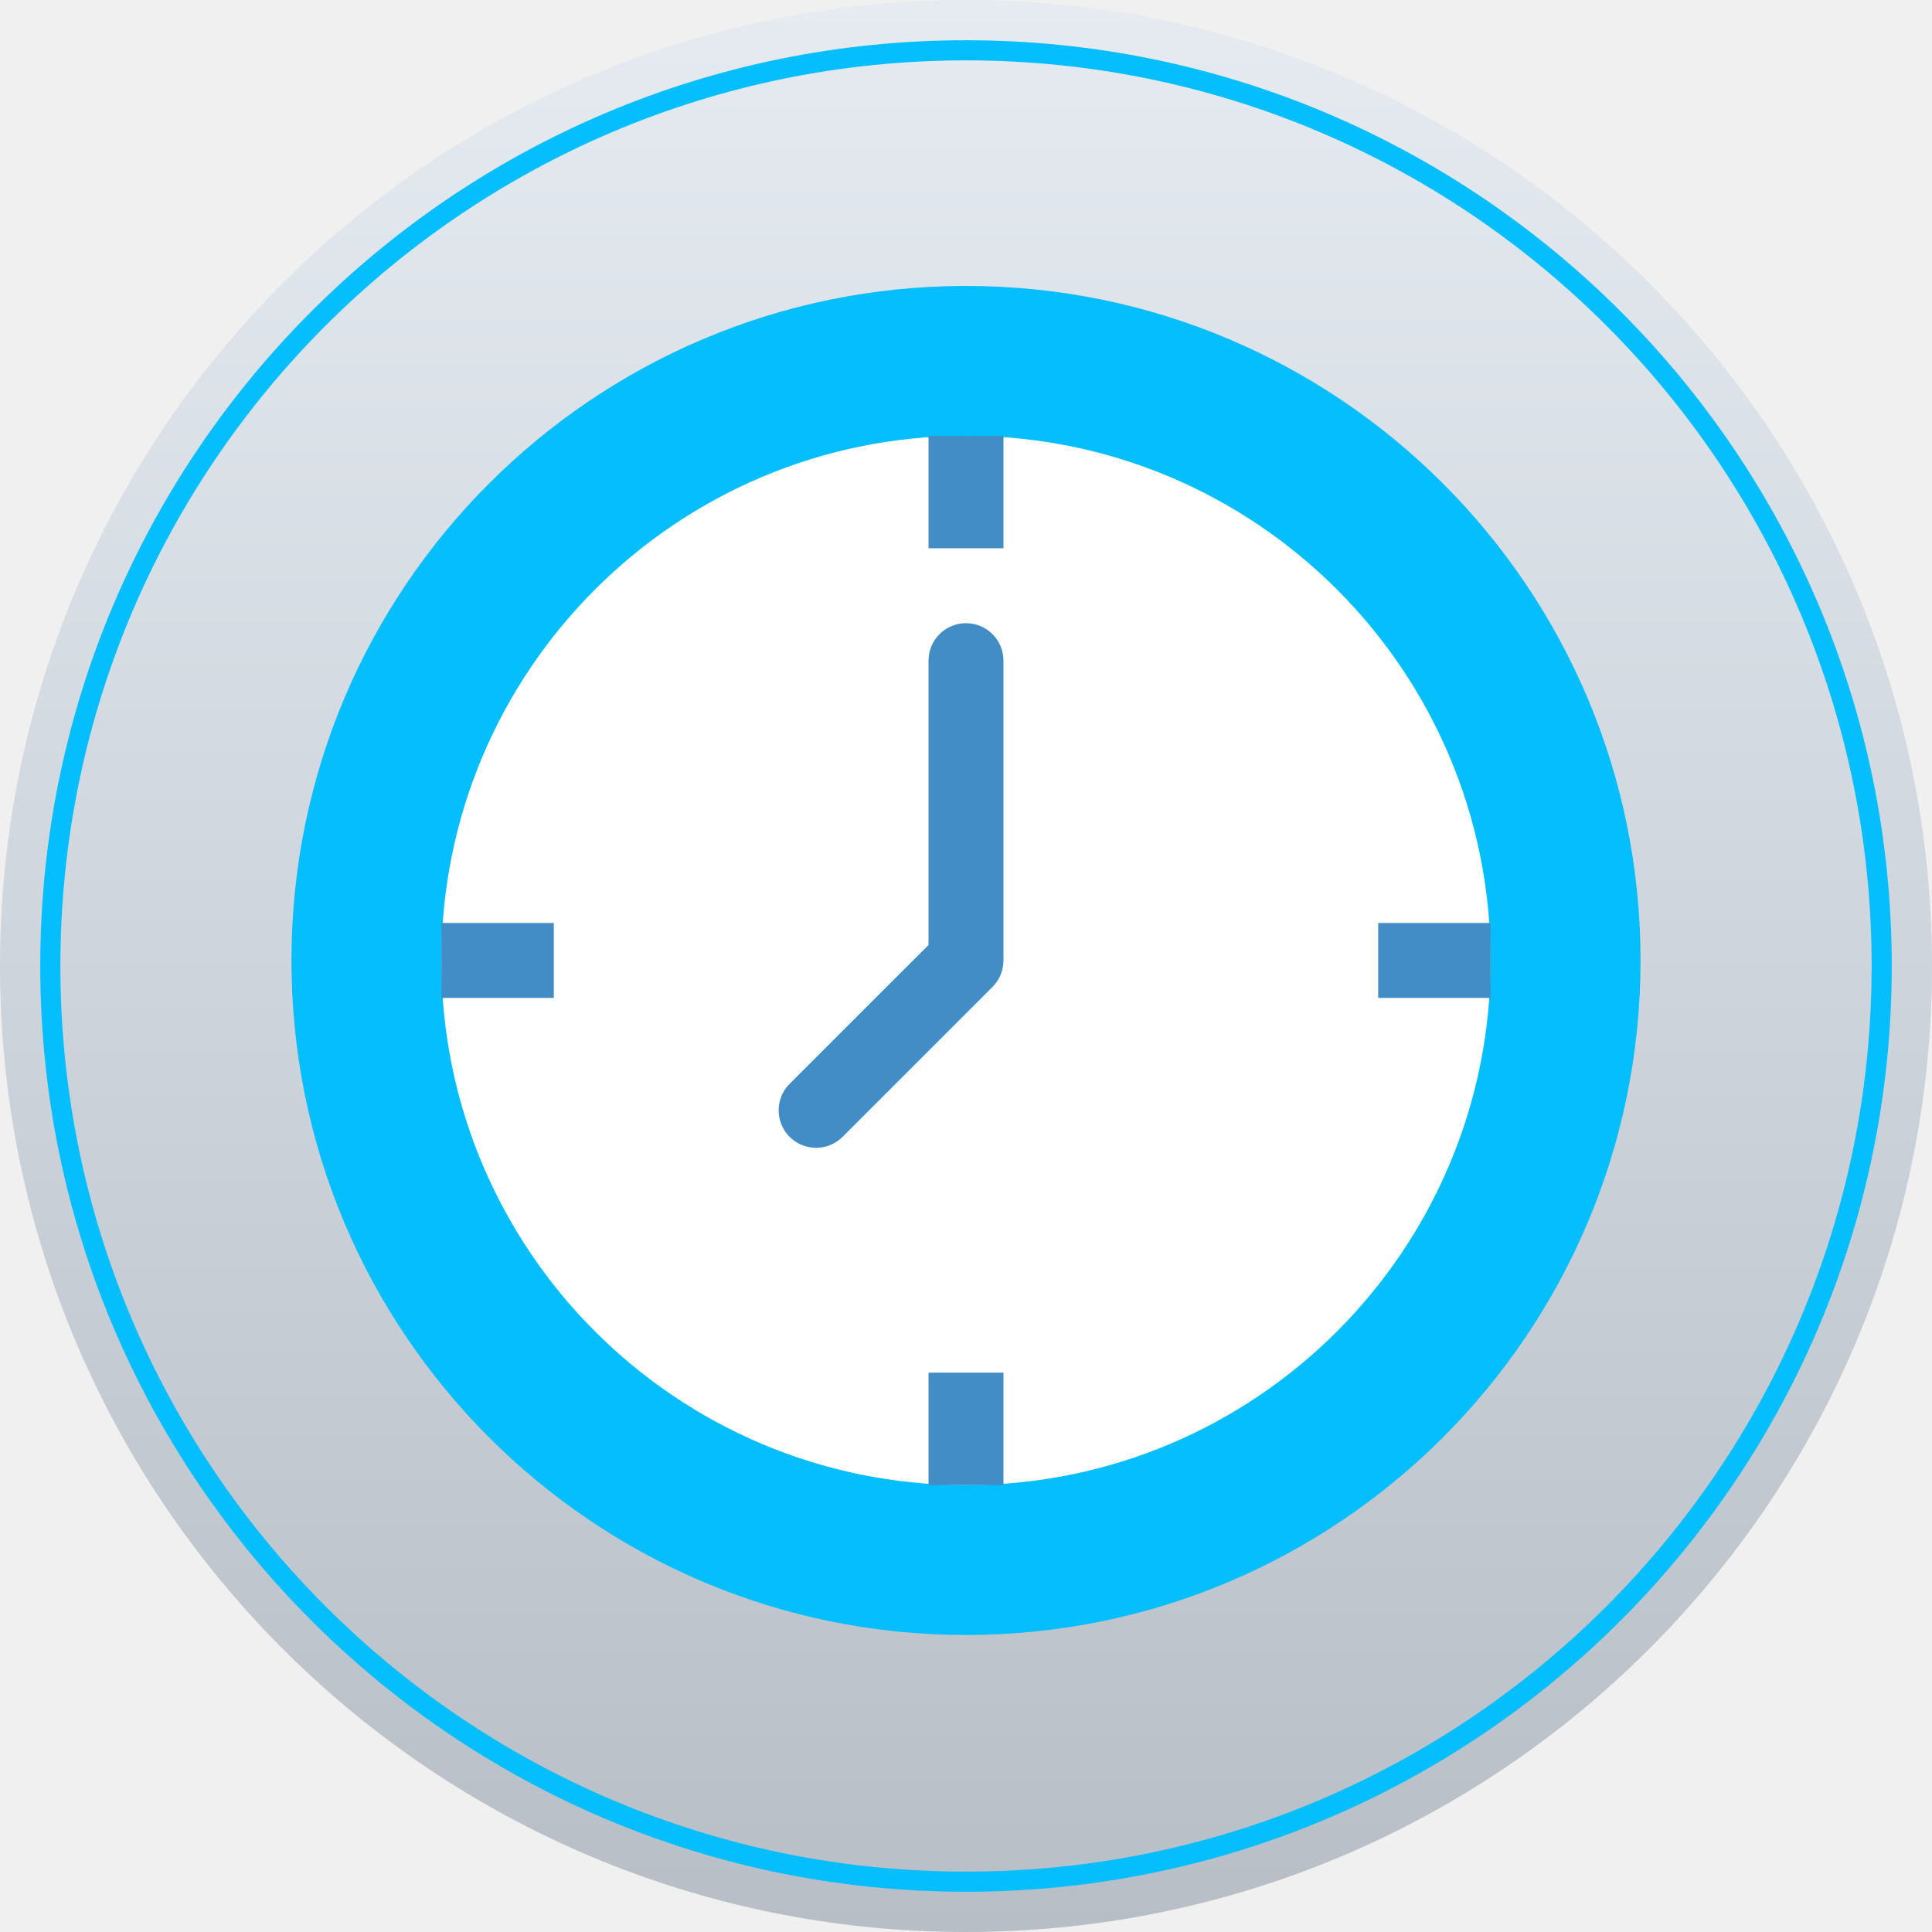
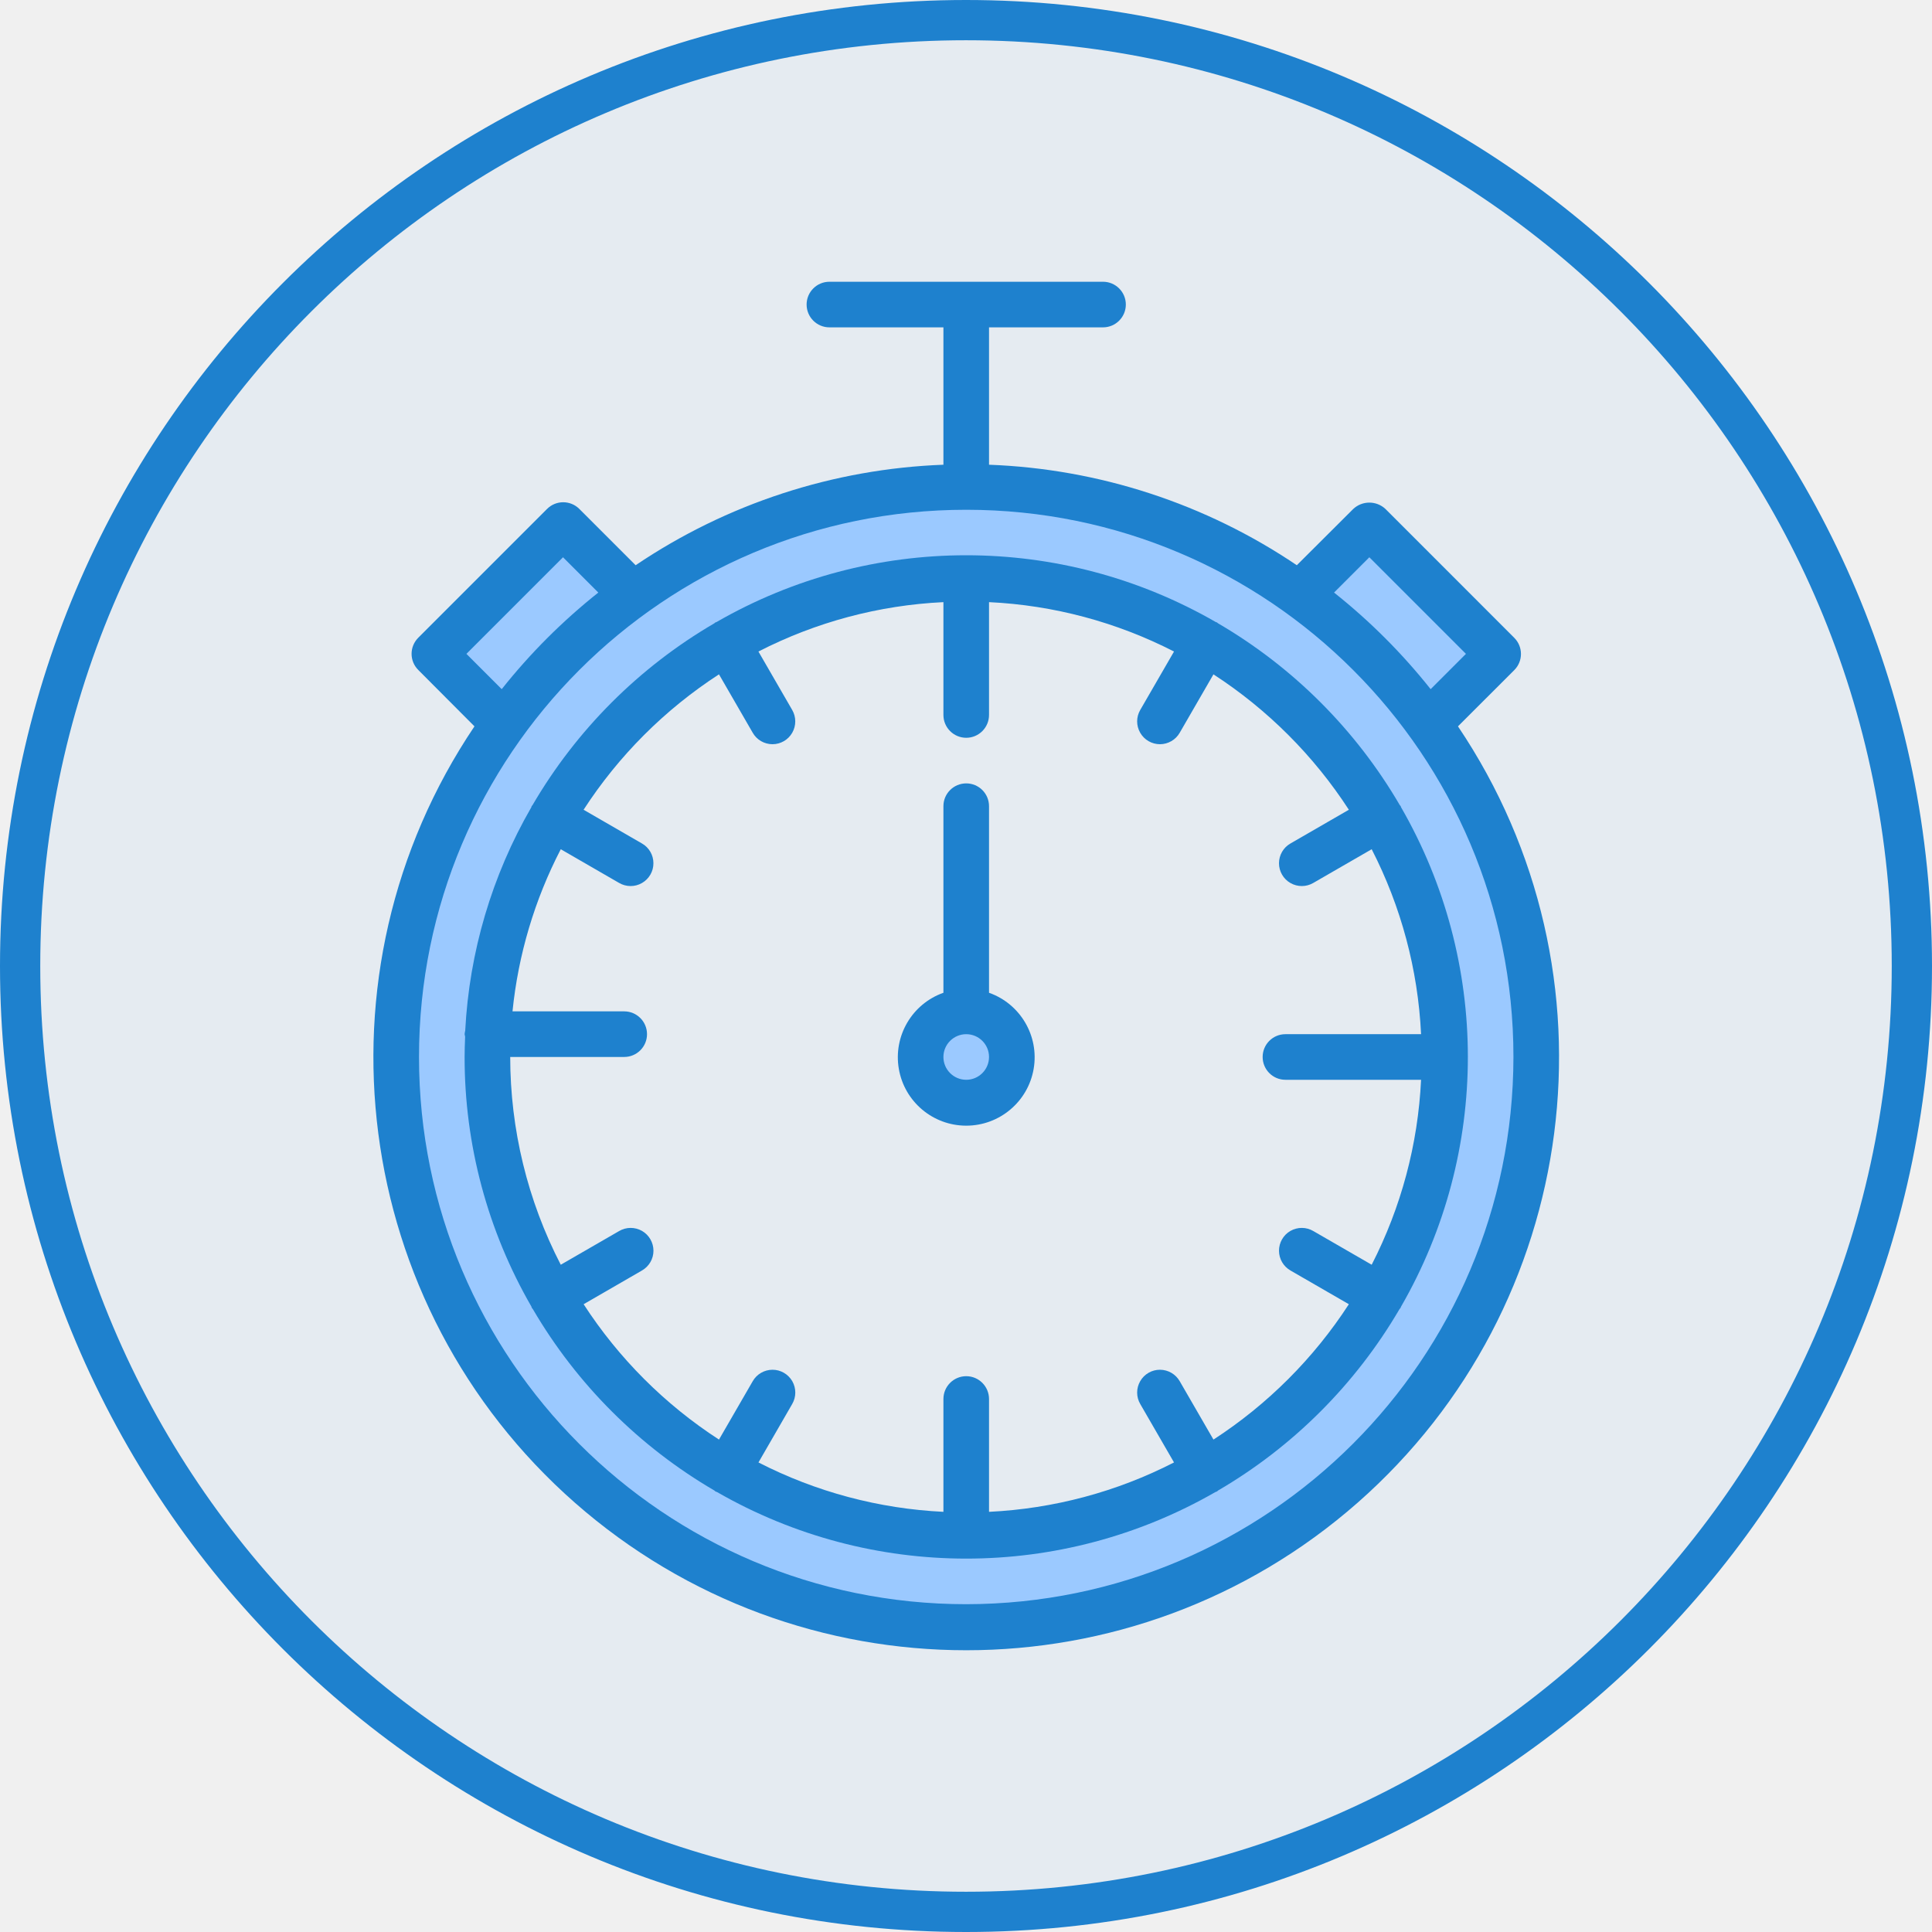
<svg xmlns="http://www.w3.org/2000/svg" width="48" height="48" viewBox="0 0 48 48" fill="none">
-   <circle cx="24" cy="24" r="24" fill="url(#paint0_linear)" />
-   <circle cx="24" cy="24" r="22.75" stroke="#04BEFE" stroke-width="0.5" />
-   <path d="M40.759 23.862C40.759 33.117 33.255 40.621 24 40.621C14.745 40.621 7.241 33.117 7.241 23.862C7.241 14.607 14.745 7.104 24 7.104C33.255 7.104 40.759 14.607 40.759 23.862Z" fill="#04BEFE" />
-   <path d="M37.034 23.862C37.034 31.061 31.199 36.897 24 36.897C16.801 36.897 10.966 31.061 10.966 23.862C10.966 16.663 16.801 10.828 24 10.828C31.199 10.828 37.034 16.663 37.034 23.862Z" fill="white" />
-   <path d="M20.276 28.517C19.899 28.517 19.56 28.29 19.416 27.942C19.272 27.595 19.352 27.194 19.617 26.928L23.069 23.477V16.414C23.069 15.899 23.486 15.483 24 15.483C24.514 15.483 24.931 15.899 24.931 16.414V23.862C24.931 24.109 24.833 24.346 24.658 24.52L20.934 28.244C20.759 28.419 20.523 28.517 20.276 28.517Z" fill="#428DC5" />
-   <path d="M23.069 34.103H24.931V36.897H23.069V34.103Z" fill="#428DC5" />
-   <path d="M34.241 22.931H37.034V24.793H34.241V22.931Z" fill="#428DC5" />
-   <path d="M10.966 22.931H13.759V24.793H10.966V22.931Z" fill="#428DC5" />
-   <path d="M23.069 10.828H24.931V13.621H23.069V10.828Z" fill="#428DC5" />
+   <path d="M47.5 24C47.5 36.979 36.979 47.5 24 47.5C11.021 47.5 0.5 36.979 0.5 24C0.5 11.021 11.021 0.5 24 0.5C36.979 0.5 47.5 11.021 47.5 24Z" fill="#E5EBF1" stroke="#1E81CE" />
+   <g clip-path="url(#clip0)">
+     <path d="M15.722 14.777L13.99 13.044L10.789 16.245L12.522 17.977C13.411 16.746 14.492 15.666 15.722 14.777Z" fill="#9BC9FF" />
+     <path d="M35.489 17.977L37.221 16.245L34.021 13.044L32.289 14.777C33.52 15.666 34.6 16.746 35.489 17.977V17.977Z" fill="#9BC9FF" />
+     <path d="M24.006 40.422C29.322 40.423 34.192 37.446 36.614 32.713C39.035 27.979 38.601 22.288 35.489 17.977C34.6 16.746 33.52 15.666 32.289 14.777C27.344 11.206 20.667 11.206 15.722 14.777C14.492 15.666 13.411 16.746 12.522 17.977C9.41 22.288 8.976 27.979 11.398 32.713C13.819 37.446 18.689 40.423 24.006 40.422V40.422ZM13.711 20.317L13.703 20.312L13.711 20.317C14.756 18.511 16.256 17.011 18.062 15.966L18.057 15.958L18.062 15.966C21.737 13.83 26.274 13.83 29.949 15.966L29.953 15.958L29.949 15.966C31.755 17.011 33.255 18.511 34.3 20.317L34.308 20.312L34.3 20.317C36.435 23.991 36.435 28.529 34.3 32.204L34.308 32.208L34.3 32.204C33.255 34.009 31.755 35.51 29.949 36.555L29.953 36.563L29.949 36.555C26.274 38.69 21.737 38.69 18.062 36.555L18.057 36.563L18.062 36.555C16.256 35.51 14.756 34.009 13.711 32.204L13.703 32.208L13.711 32.204C12.662 30.399 12.109 28.348 12.109 26.26C12.109 26.069 12.129 25.883 12.138 25.694C12.224 23.801 12.763 21.957 13.711 20.317Z" fill="#9BC9FF" />
+     <path d="M25.138 26.26C25.138 26.886 24.631 27.393 24.005 27.393C23.38 27.393 22.872 26.886 22.872 26.26C22.872 25.635 23.38 25.127 24.005 25.127C24.631 25.127 25.138 25.635 25.138 26.26Z" fill="#9BC9FF" />
+     <path d="M36.223 18.046L37.622 16.648C37.843 16.427 37.843 16.068 37.622 15.847L34.422 12.646C34.197 12.434 33.845 12.434 33.62 12.646L32.219 14.043C29.954 12.513 27.304 11.648 24.572 11.546V8.133H27.404C27.717 8.133 27.971 7.879 27.971 7.566C27.971 7.254 27.717 7 27.404 7H20.607C20.294 7 20.04 7.254 20.04 7.566C20.04 7.879 20.294 8.133 20.607 8.133H23.439V11.546C20.707 11.648 18.058 12.513 15.792 14.043L14.393 12.644C14.172 12.423 13.813 12.423 13.592 12.644L10.392 15.844C10.17 16.066 10.17 16.424 10.392 16.645L11.788 18.046C7.653 24.188 8.721 32.445 14.282 37.334C19.843 42.222 28.168 42.222 33.73 37.334C39.291 32.445 40.358 24.188 36.223 18.046V18.046ZM34.021 13.845L36.421 16.245L35.544 17.122C34.838 16.233 34.033 15.428 33.144 14.722L34.021 13.845ZM11.588 16.245L13.988 13.845L14.865 14.722C13.976 15.428 13.171 16.233 12.465 17.122L11.588 16.245ZM24.006 39.856C16.497 39.856 10.41 33.769 10.41 26.26C10.41 18.752 16.497 12.665 24.006 12.665C31.514 12.665 37.601 18.752 37.601 26.26C37.593 33.765 31.511 39.847 24.006 39.856Z" fill="#1E81CE" />
+     <path d="M34.809 32.462C37.022 28.623 37.022 23.895 34.809 20.056C34.804 20.047 34.804 20.037 34.799 20.027C34.794 20.017 34.784 20.013 34.778 20.004C33.687 18.133 32.131 16.577 30.26 15.485C30.251 15.48 30.246 15.471 30.237 15.465C30.228 15.459 30.217 15.46 30.207 15.455C26.369 13.242 21.641 13.242 17.801 15.455C17.792 15.46 17.782 15.46 17.772 15.465C17.762 15.47 17.758 15.48 17.749 15.485C15.878 16.576 14.322 18.133 13.23 20.004C13.225 20.013 13.216 20.018 13.21 20.027C13.204 20.036 13.205 20.047 13.201 20.056C12.222 21.751 11.659 23.653 11.558 25.608C11.55 25.636 11.546 25.665 11.543 25.694C11.546 25.715 11.55 25.736 11.556 25.757C11.549 25.924 11.543 26.092 11.543 26.26C11.541 28.438 12.114 30.577 13.203 32.462C13.207 32.472 13.207 32.482 13.213 32.492C13.217 32.501 13.232 32.515 13.24 32.527C14.331 34.392 15.885 35.944 17.751 37.033C17.76 37.039 17.765 37.048 17.774 37.054C17.783 37.059 17.803 37.064 17.817 37.071C21.649 39.274 26.362 39.274 30.194 37.071C30.208 37.064 30.223 37.061 30.237 37.054C30.251 37.046 30.251 37.039 30.26 37.033C32.126 35.944 33.678 34.392 34.769 32.527C34.777 32.515 34.789 32.505 34.797 32.492C34.804 32.478 34.804 32.472 34.809 32.462V32.462ZM30.148 35.766L29.311 34.318C29.211 34.141 29.023 34.032 28.82 34.031C28.617 34.03 28.429 34.139 28.328 34.315C28.226 34.492 28.227 34.709 28.33 34.884L29.168 36.334C27.741 37.066 26.174 37.484 24.572 37.561V34.758C24.572 34.445 24.318 34.191 24.006 34.191C23.693 34.191 23.439 34.445 23.439 34.758V37.561C21.837 37.484 20.271 37.066 18.844 36.334L19.681 34.884C19.784 34.709 19.785 34.492 19.684 34.315C19.582 34.139 19.394 34.03 19.191 34.031C18.988 34.032 18.8 34.141 18.7 34.318L17.863 35.766C16.518 34.894 15.372 33.748 14.5 32.403L15.948 31.566C16.125 31.465 16.235 31.278 16.235 31.075C16.235 30.872 16.127 30.683 15.951 30.582C15.774 30.481 15.557 30.482 15.382 30.585L13.932 31.422C13.107 29.827 12.677 28.057 12.676 26.26H15.508C15.821 26.26 16.075 26.007 16.075 25.694C16.075 25.381 15.821 25.127 15.508 25.127H12.733C12.875 23.721 13.282 22.354 13.932 21.099L15.381 21.936C15.557 22.039 15.774 22.04 15.95 21.938C16.126 21.837 16.235 21.649 16.234 21.446C16.234 21.242 16.125 21.055 15.948 20.955L14.499 20.118C15.371 18.773 16.517 17.627 17.863 16.754L18.7 18.203C18.8 18.38 18.987 18.489 19.191 18.49C19.394 18.49 19.582 18.382 19.683 18.205C19.784 18.029 19.783 17.812 19.681 17.637L18.843 16.187C20.27 15.455 21.837 15.036 23.439 14.96V17.763C23.439 18.076 23.693 18.33 24.006 18.33C24.318 18.33 24.572 18.076 24.572 17.763V14.96C26.174 15.036 27.741 15.455 29.168 16.187L28.33 17.637C28.227 17.812 28.226 18.029 28.328 18.205C28.429 18.382 28.617 18.49 28.82 18.49C29.023 18.489 29.211 18.38 29.311 18.203L30.148 16.754C31.493 17.627 32.639 18.773 33.512 20.118L32.063 20.955C31.886 21.055 31.777 21.242 31.776 21.446C31.776 21.649 31.884 21.837 32.06 21.938C32.237 22.04 32.454 22.039 32.629 21.936L34.079 21.099C34.811 22.525 35.23 24.092 35.306 25.694H31.936C31.623 25.694 31.37 25.948 31.37 26.26C31.37 26.573 31.623 26.827 31.936 26.827H35.306C35.23 28.429 34.811 29.996 34.079 31.422L32.629 30.585C32.454 30.482 32.237 30.481 32.06 30.582C31.884 30.683 31.776 30.872 31.776 31.075C31.777 31.278 31.886 31.465 32.063 31.566L33.512 32.403C32.639 33.748 31.493 34.894 30.148 35.766Z" fill="#1E81CE" />
+     <path d="M24.572 24.665V20.029C24.572 19.716 24.318 19.463 24.006 19.463C23.693 19.463 23.439 19.716 23.439 20.029V24.665C22.659 24.941 22.191 25.739 22.331 26.555C22.471 27.371 23.178 27.967 24.006 27.967C24.833 27.967 25.541 27.371 25.681 26.555C25.821 25.739 25.352 24.941 24.572 24.665ZM24.006 26.827C23.693 26.827 23.439 26.573 23.439 26.26C23.439 25.948 23.693 25.694 24.006 25.694C24.318 25.694 24.572 25.948 24.572 26.26C24.572 26.573 24.318 26.827 24.006 26.827Z" fill="#1E81CE" />
+   </g>
  <defs>
-     <linearGradient id="paint0_linear" x1="24" y1="0" x2="24" y2="48" gradientUnits="userSpaceOnUse">
-       <stop stop-color="#E5EBF1" />
-       <stop offset="1" stop-color="#B7BEC6" />
-     </linearGradient>
+     <clipPath id="clip0">
+       <rect width="34" height="34" fill="white" transform="translate(7 7)" />
+     </clipPath>
  </defs>
</svg>
